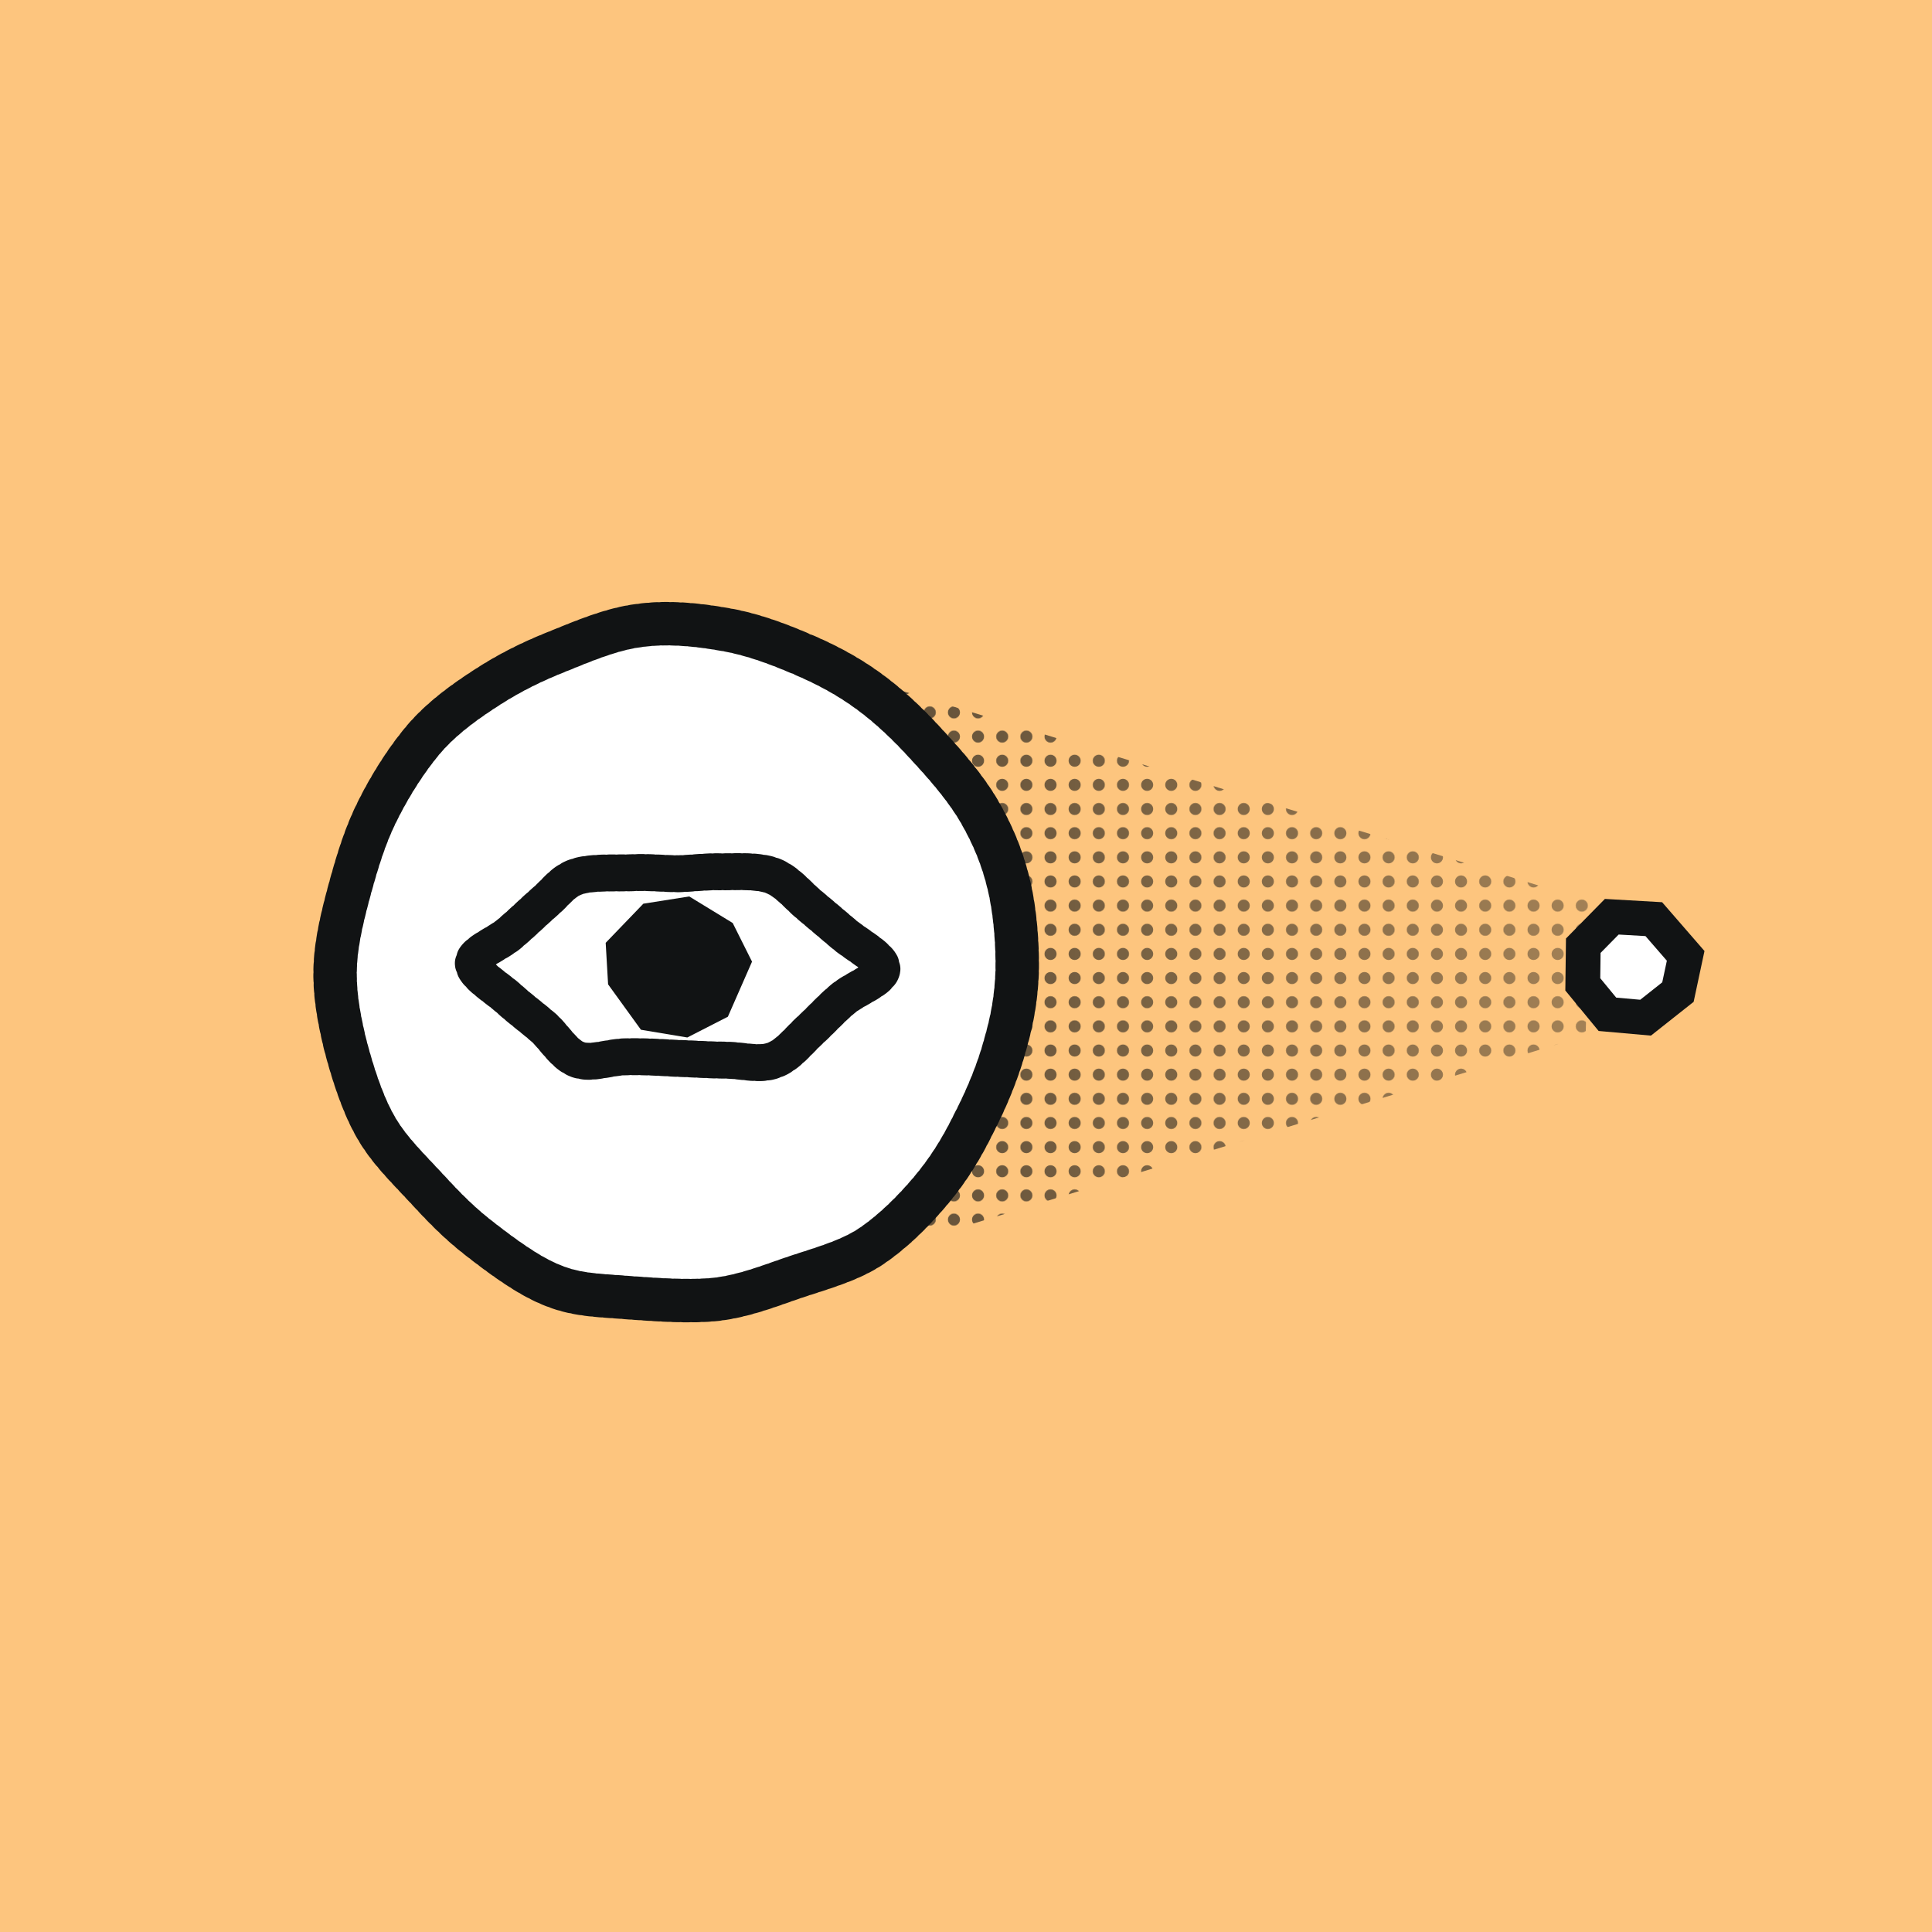
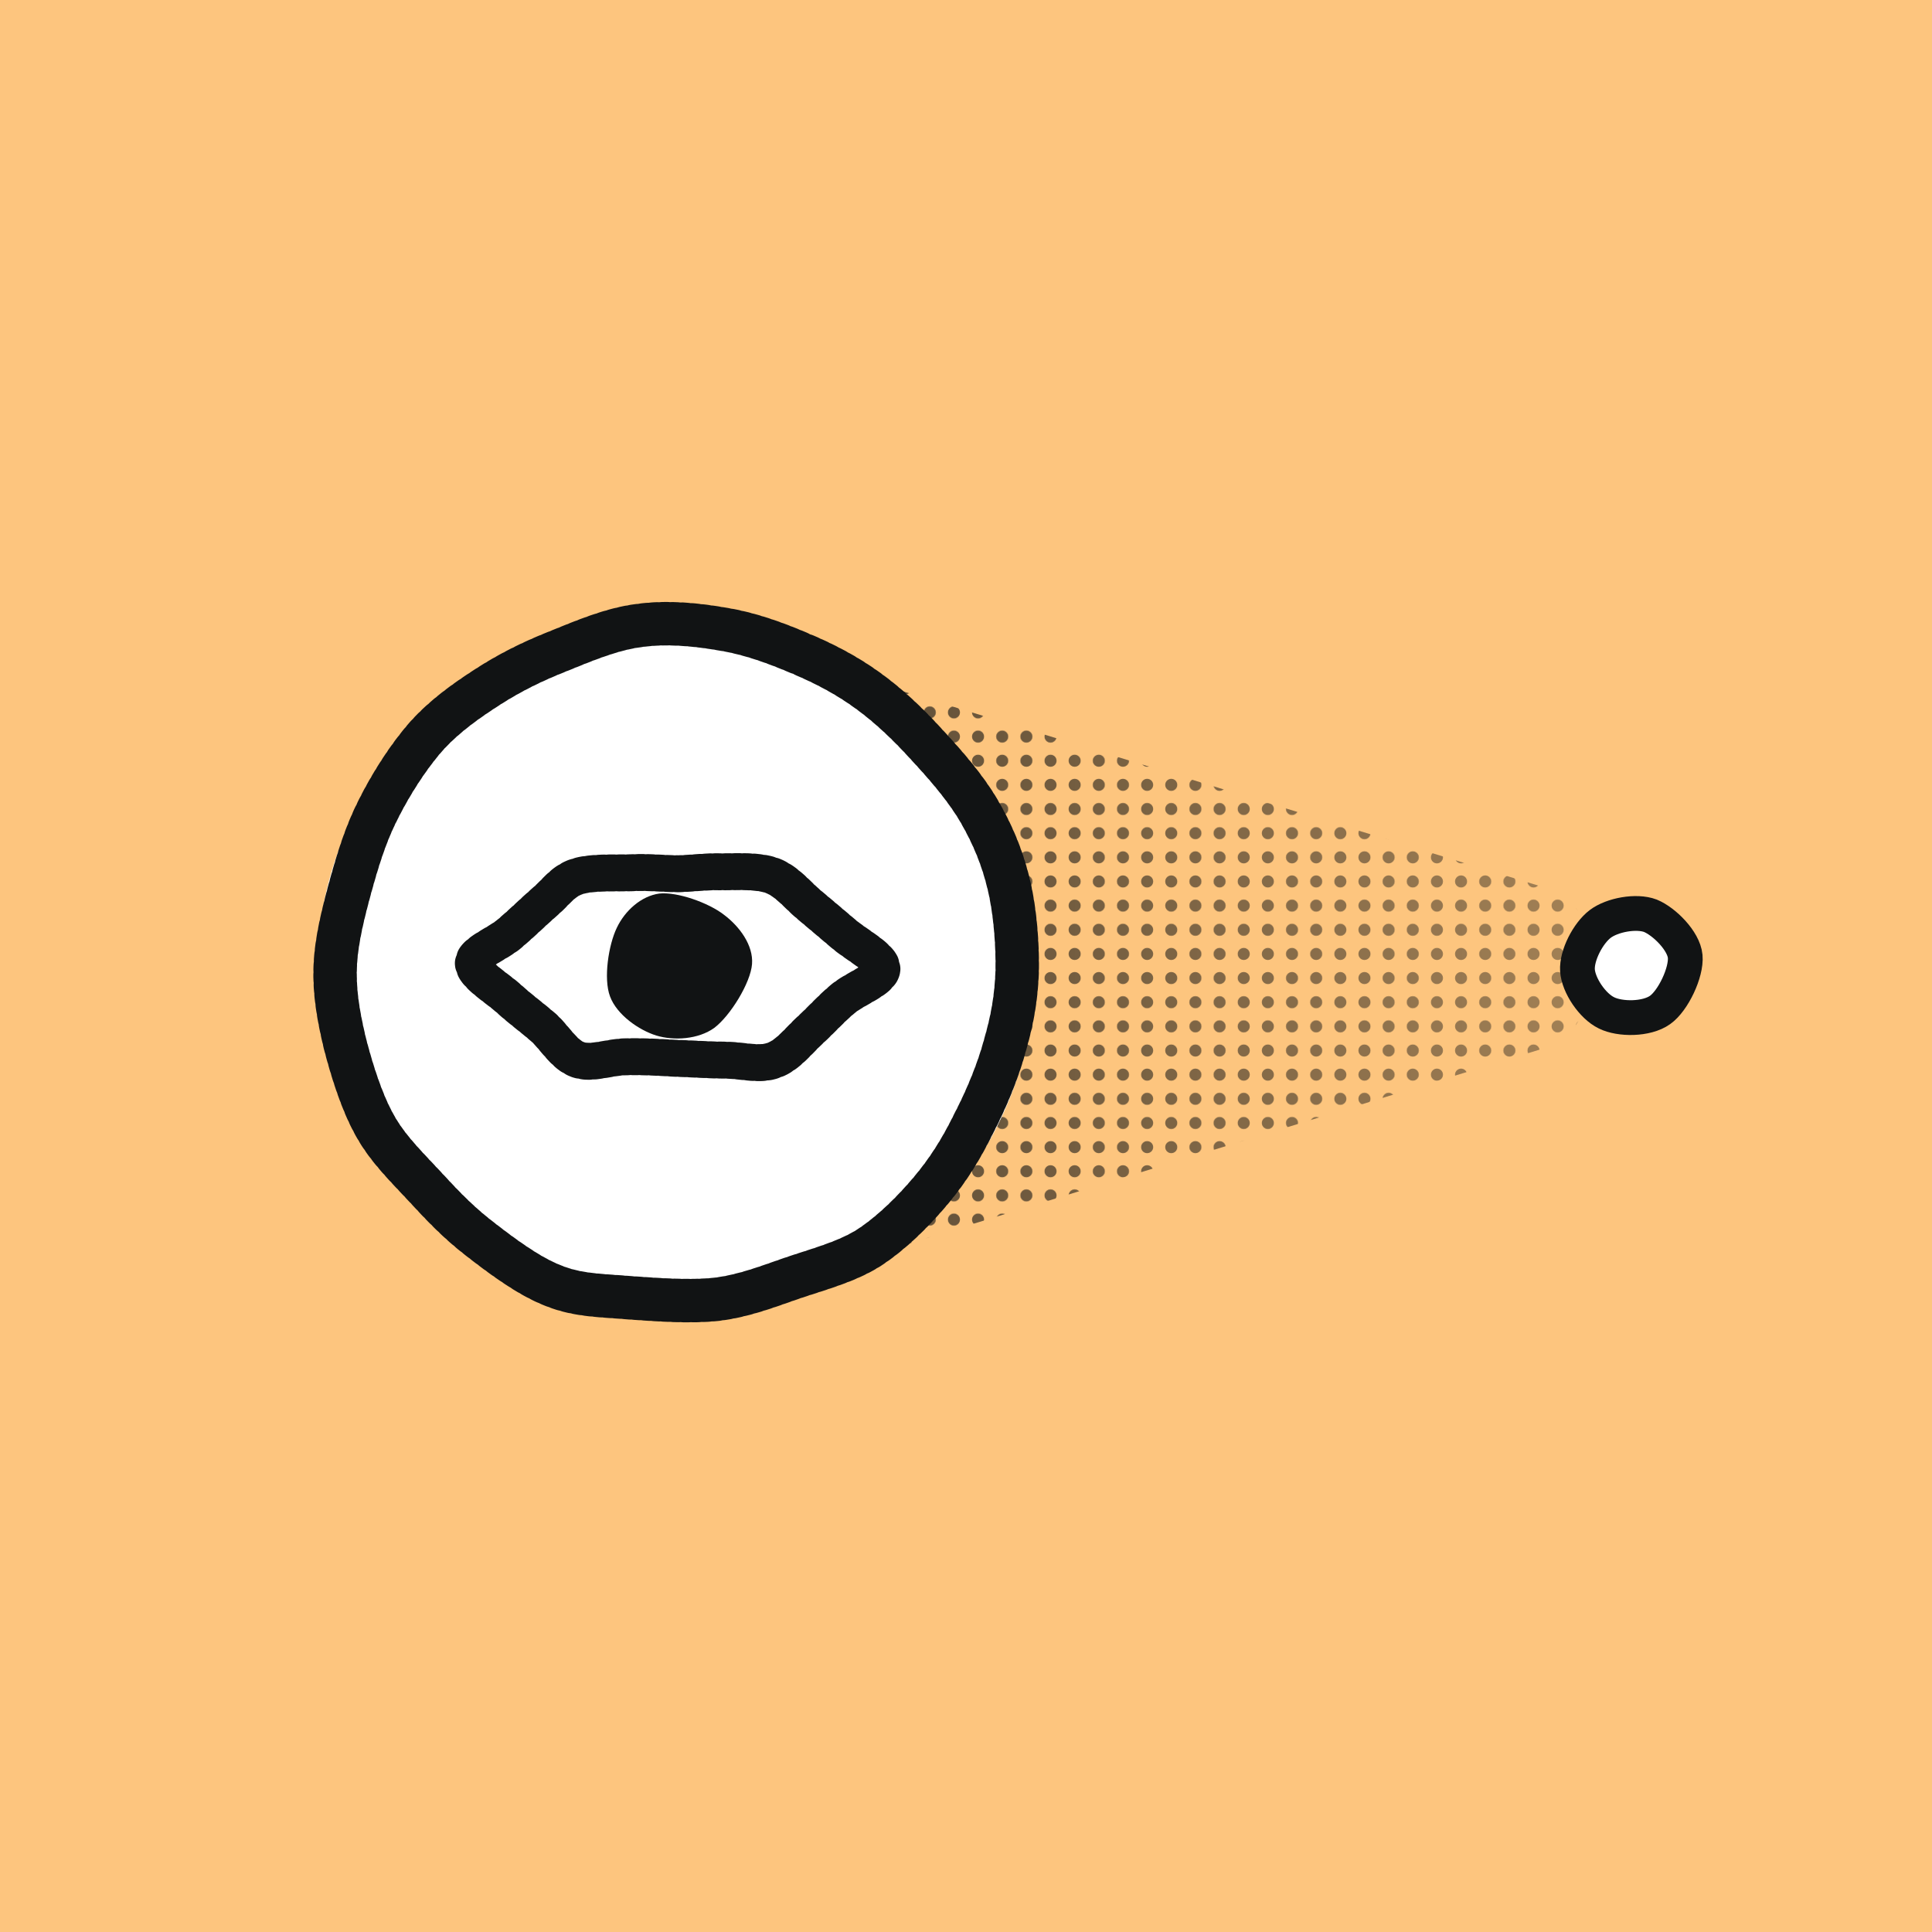
<svg xmlns="http://www.w3.org/2000/svg" viewBox="0 0 400 400" class="ud-ill ud-ill-eye" role="img" aria-label="eye illustration">
  <style>
.ud-ill-eye .ud-draw{stroke-dasharray:1;stroke-dashoffset:1;animation:ud-draw-eye 600ms cubic-bezier(0.65, 0, 0.35, 1) both}
- .ud-ill-eye .ud-pop{transform-box:fill-box;transform-origin:center;animation:ud-pop-eye 320ms cubic-bezier(0.34, 1.56, 0.64, 1) both}
+ .ud-ill-eye .ud-pop{transform-box:fill-box;transform-origin:center;animation:ud-pop-eye 787ms linear(0, 0.028, 0.088, 0.171, 0.268, 0.373, 0.478, 0.581, 0.677, 0.764, 0.841, 0.906, 0.961, 1.004, 1.038, 1.062, 1.078, 1.088, 1.092, 1.091, 1.087, 1.08, 1.071, 1.062, 1.052, 1.043, 1.034, 1.025, 1.018, 1.011, 1.006, 1.001, 0.998, 0.995, 0.993, 0.992, 0.992, 0.992, 0.992, 0.992, 0.993, 0.994, 0.995, 0.996, 0.997, 0.997, 0.998, 0.999, 0.999, 1, 1, 1, 1.001, 1) both}
@keyframes ud-draw-eye{to{stroke-dashoffset:0}}
@keyframes ud-pop-eye{from{transform:scale(0)}to{transform:scale(1)}}
.ud-ill-eye .ud-blink{transform-box:fill-box;transform-origin:center;animation:ud-blink-eye 2600ms 1000ms infinite}
@keyframes ud-blink-eye{0%,91.5%,100%{transform:scaleY(1)}95.8%{transform:scaleY(.08)}}
@media (prefers-reduced-motion:reduce){.ud-ill-eye *{animation:none!important}.ud-ill-eye .ud-draw{stroke-dashoffset:0}}</style>
  <rect width="400" height="400" fill="#fdc57e" />
  <defs>
    <pattern id="ud-ht-eye" width="5" height="5" patternUnits="userSpaceOnUse">
      <circle cx="2.5" cy="2.5" r="1.25" fill="#111314" />
    </pattern>
    <linearGradient id="ud-fade-eye" x1="0" x2="1">
      <stop offset="0" stop-color="#fff" />
      <stop offset="1" stop-color="#fff" stop-opacity=".25" />
    </linearGradient>
    <mask id="ud-mask-eye">
      <rect width="400" height="400" fill="url(#ud-fade-eye)" />
    </mask>
  </defs>
-   <path class="ud-pop" fill="url(#ud-ht-eye)" mask="url(#ud-mask-eye)" d="M160.8 135.1L328.9 186.5L328.3 214.4L160.9 265.8Z" style="animation-delay:260ms" />
-   <path class="ud-pop" fill="#ffffff" d="M99.1 255.4L79.2 231.1L69.1 199.6L76 167.6L96.8 143.4L133.4 129.6L159.6 132.9L191.9 150.5L208.3 180.3L206.5 218.1L196.8 243L167.7 263.2L135.9 269.8Z" />
+   <path class="ud-pop" fill="url(#ud-ht-eye)" mask="url(#ud-mask-eye)" d="M160.8 139.1Q160.8 135.1 164.6 136.3L319.3 183.6Q328.9 186.5 328.7 196.5L328.5 204.4Q328.3 214.4 318.8 217.3L164.7 264.7Q160.9 265.8 160.9 261.8Z" style="animation-delay:260ms" />
+   <path class="ud-pop" fill="#ffffff" d="M117.1 133.4C132 127.9 149 129.6 163.3 134.4C177.6 139.3 194.6 149.9 203 162.5C211.4 175.2 215.5 195.2 213.6 210.2C211.7 225.2 203.9 242.2 191.5 252.6C179.1 263.1 154.3 271.7 139.1 272.9C123.9 274.1 112.3 269.1 100.4 259.9C88.5 250.7 72.2 233 67.8 217.6C63.4 202.2 65.9 181.6 74.1 167.6C82.3 153.5 102.3 139 117.1 133.4Z" />
  <path class="ud-draw" fill="none" stroke="#111314" stroke-width="9" stroke-linecap="round" stroke-linejoin="round" pathLength="1" d="M165.7 135.3C170.7 137.4 175.3 139.8 179.7 143C184 146.1 188.1 150 191.9 154.2C195.8 158.4 199.9 163.1 202.7 167.9C205.5 172.7 207.6 177.7 208.9 183.3C210.2 188.8 210.7 195.6 210.6 201.1C210.4 206.6 209.6 211.1 208.1 216.3C206.7 221.6 204.2 227.6 201.6 232.6C199.1 237.7 196.4 242.1 192.8 246.4C189.2 250.7 184.6 255.3 179.8 258.4C175 261.4 169 262.9 163.8 264.7C158.6 266.5 154 268.3 148.4 269C142.9 269.6 136.2 269.1 130.5 268.7C124.9 268.2 119.8 268.3 114.6 266.2C109.4 264.2 103.7 259.9 99.2 256.4C94.8 253 91.5 249.5 87.9 245.6C84.3 241.7 80.3 237.9 77.6 233C74.8 228 72.8 221.4 71.4 216C70.1 210.5 69.2 205.6 69.4 200.2C69.6 194.7 71.1 188.9 72.6 183.4C74.1 178 75.7 172.7 78.3 167.6C80.9 162.4 84.5 156.7 88.3 152.4C92.1 148.2 96.5 145.1 101 142.2C105.5 139.3 110.1 137 115.4 134.9C120.6 132.8 126.6 130.2 132.4 129.5C138.1 128.7 144.3 129.3 149.9 130.3C155.4 131.2 160.8 133.2 165.7 135.3Z" />
-   <path class="ud-pop" fill="#ffffff" stroke="#111314" stroke-width="7.2" d="M347.4 205.4L340.7 210.7L332.8 210L327.7 203.8L327.8 195.8L333.7 189.8L342.4 190.3L349 197.9Z" style="animation-delay:300ms" />
+   <path class="ud-pop" fill="#ffffff" stroke="#111314" stroke-width="7.2" d="M343.7 209.1C340.9 211.1 335.4 211.1 332.6 209.7C329.7 208.3 326.8 204 326.6 200.9C326.4 197.8 328.8 193.2 331.3 191.3C333.8 189.4 338.8 188.5 341.7 189.6C344.6 190.8 348.6 194.8 348.9 198C349.2 201.3 346.4 207.2 343.7 209.1Z" style="animation-delay:300ms" />
  <g class="ud-blink">
    <path class="ud-draw" fill="none" stroke="#111314" stroke-width="7.65" stroke-linecap="round" stroke-linejoin="round" pathLength="1" style="animation-delay:240ms" d="M98 199.4C98 197.2 103.1 195.4 105.5 193.3C108 191.2 110.4 188.8 112.7 186.8C115 184.9 116.4 182.5 119.4 181.5C122.4 180.5 127 180.8 130.6 180.7C134.1 180.5 137.4 180.9 140.5 180.9C143.7 180.8 146.2 180.4 149.4 180.5C152.7 180.5 156.9 180.2 159.9 181.3C163 182.5 165.1 185.3 167.5 187.3C169.9 189.3 172 191.1 174.6 193.3C177.1 195.5 182.6 198.3 182.6 200.5C182.6 202.8 176.9 204.7 174.4 206.9C171.9 209 170.1 211.1 167.8 213.2C165.4 215.4 163.1 218.5 160.2 219.5C157.4 220.6 154 219.6 150.6 219.5C147.1 219.5 143.1 219.2 139.7 219.1C136.2 218.9 133 218.7 129.6 218.8C126.3 218.8 122.5 220.4 119.7 219.4C116.8 218.4 114.9 214.9 112.6 212.8C110.2 210.7 107.8 209 105.4 206.8C103 204.6 98 201.7 98 199.4Z" />
-     <path class="ud-pop" fill="#111314" d="M155.7 199.1L150.7 210.5L142.3 214.8L132.7 213.2L125.9 203.8L125.4 195.2L133.2 187.1L142.7 185.6L151.7 191.1Z" style="animation-delay:420ms" />
+     <path class="ud-pop" fill="#111314" d="M155.7 199.6C155.4 203.5 151.2 210.3 147.9 212.8C144.6 215.2 139.5 215.5 135.9 214.4C132.3 213.3 127.7 210.1 126.3 206.3C124.9 202.6 126 195.6 127.7 192.1C129.4 188.5 132.8 185.5 136.5 185C140.2 184.6 146.7 186.9 149.9 189.4C153.1 191.8 156 195.7 155.7 199.6Z" style="animation-delay:420ms" />
  </g>
</svg>
